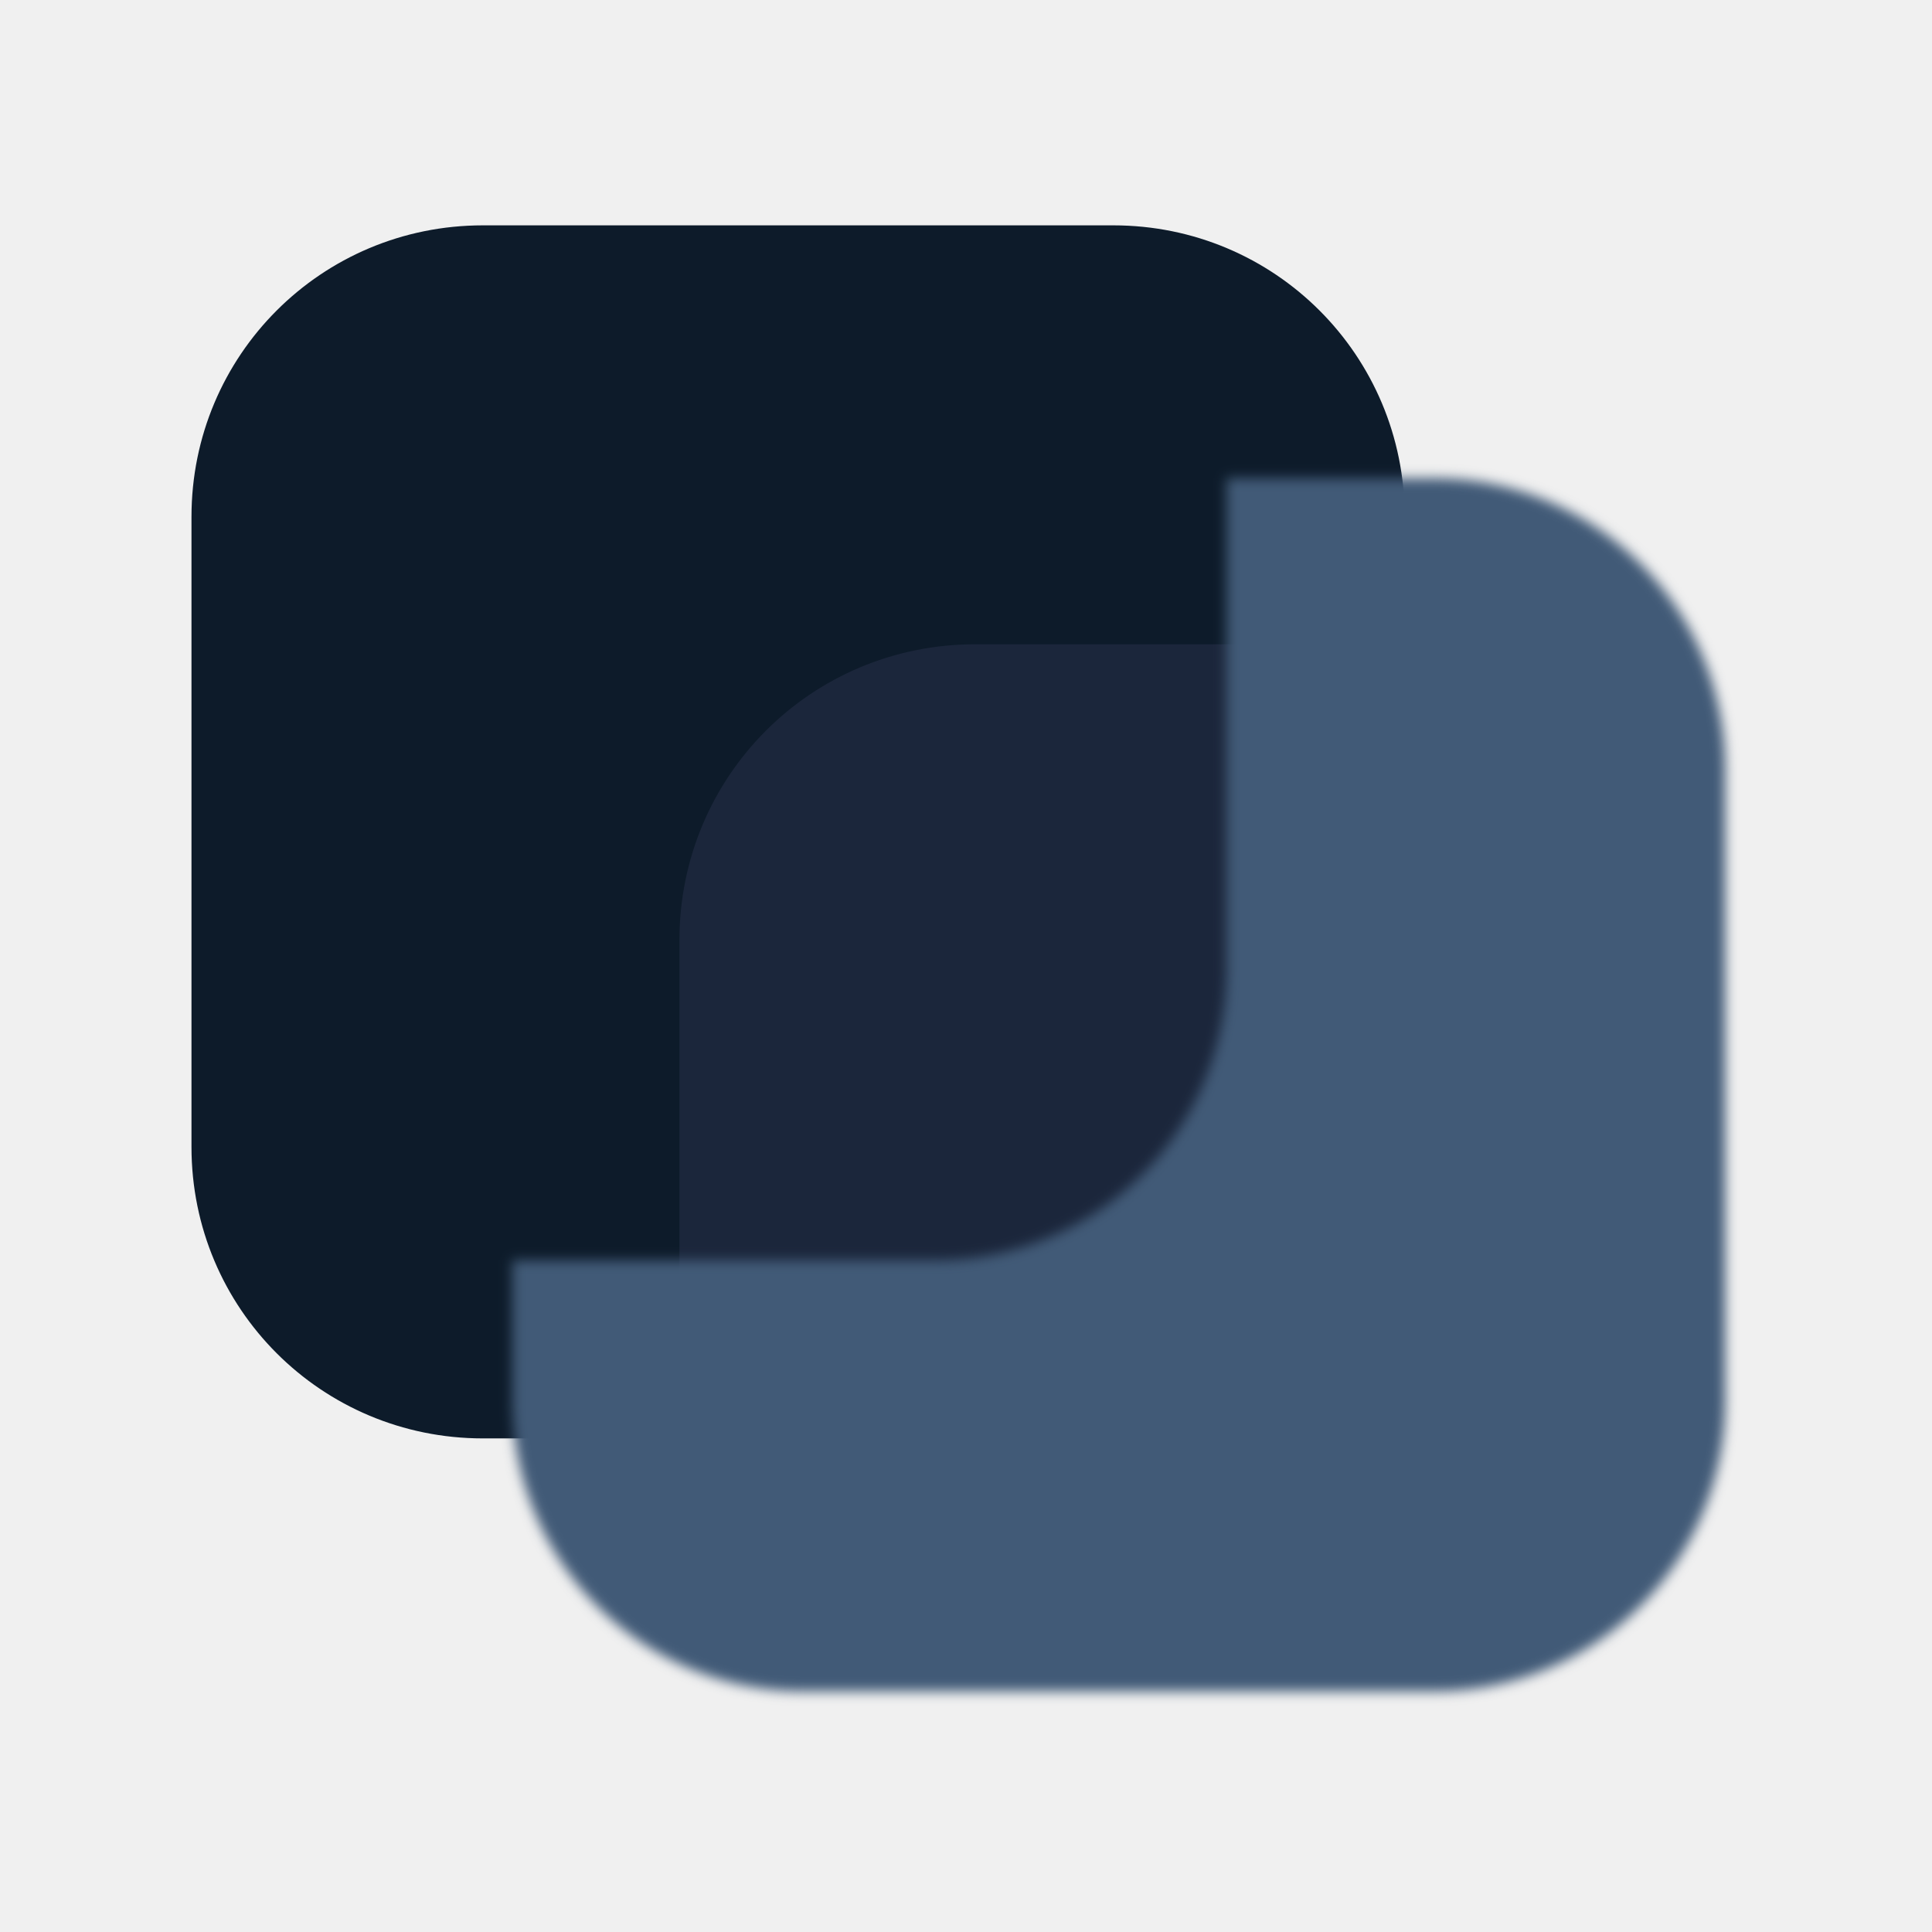
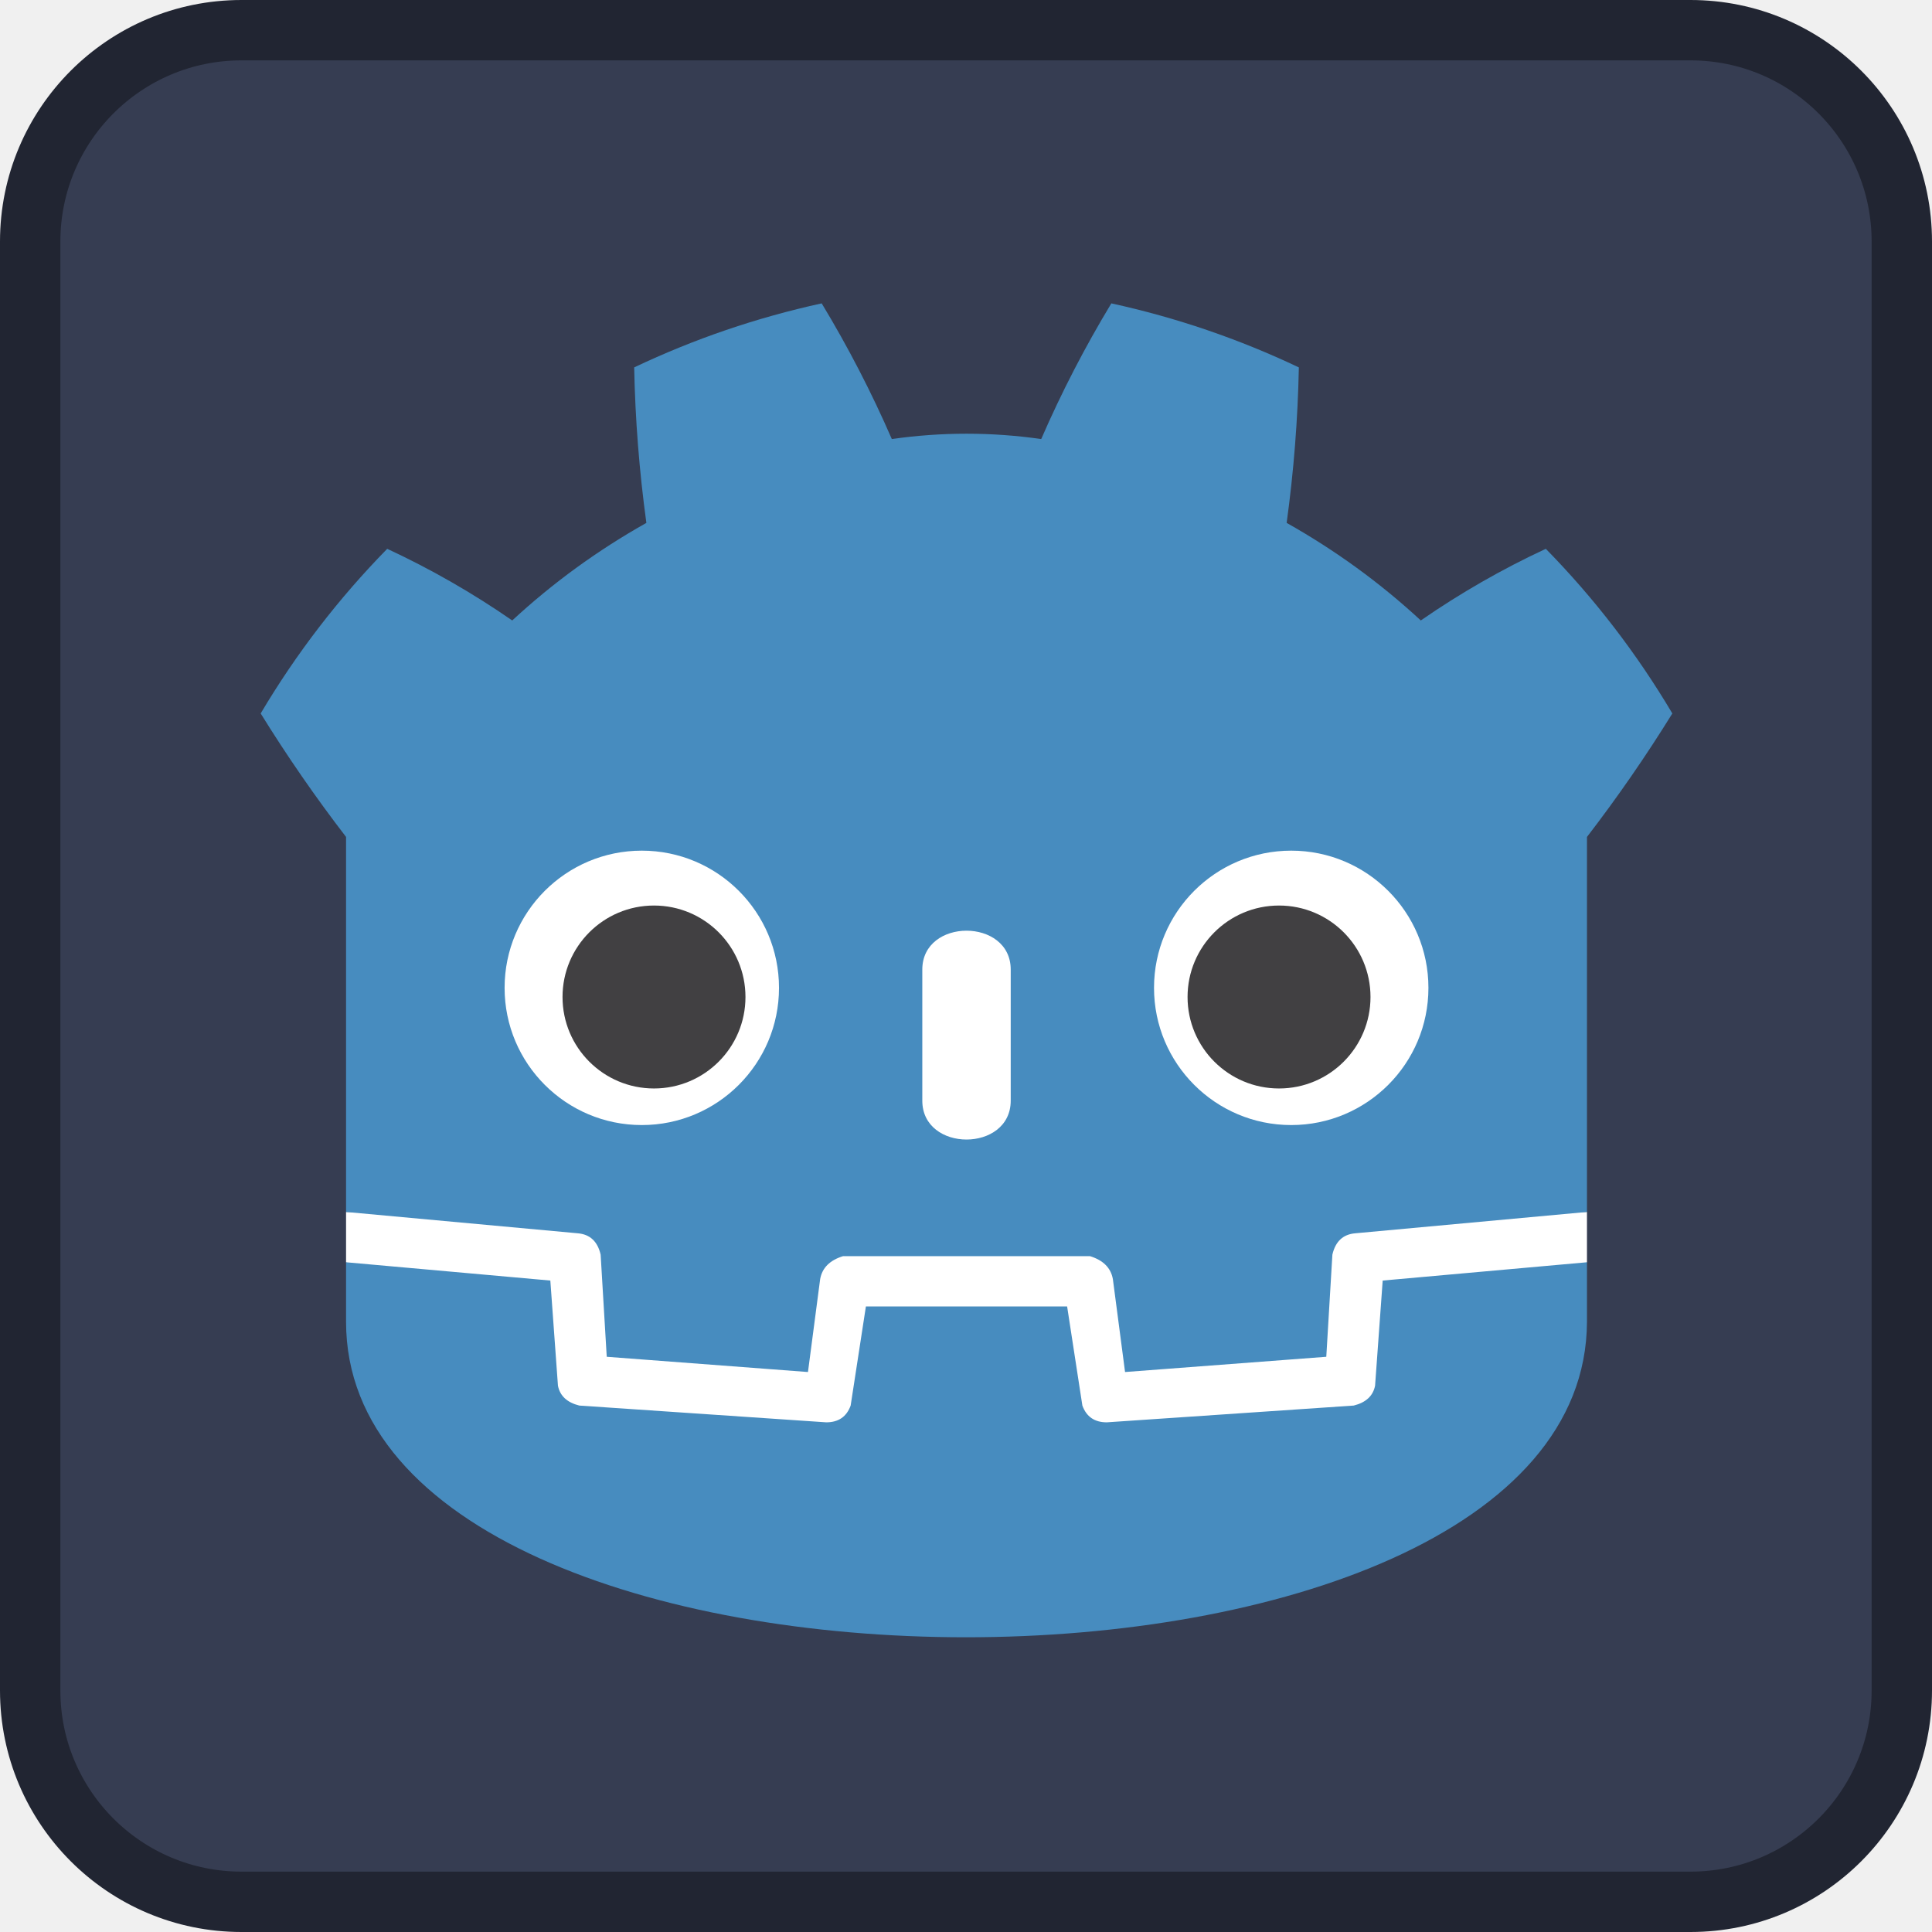
- <svg xmlns="http://www.w3.org/2000/svg" viewBox="0 0 32 32" fill="none" version="1.1" id="svg4">
-   <defs id="defs4">
-     <filter style="color-interpolation-filters:sRGB" id="filter6" x="-0.012" y="-0.012" width="1.025" height="1.025">
-       <feGaussianBlur stdDeviation="0.071" id="feGaussianBlur6" />
-     </filter>
-   </defs>
-   <g id="layer1" transform="translate(-4.859442,-3.68956)">
-     <path d="m 12.858,7.422 c -2.674,0 -4.827,2.153 -4.827,4.827 v 10.438 c 0,2.674 2.153,4.827 4.827,4.827 h 3.436 v -8.128 c 0,-2.674 2.15,-4.827 4.824,-4.827 h 7.008 v -2.31 c 0,-2.674 -2.153,-4.827 -4.827,-4.827 z" style="fill:#0d1b2a;fill-opacity:1;stroke-width:1.475" id="path4" />
-     <path d="m 28.126,14.361 h -7.115 c -2.715,0 -4.898,2.186 -4.898,4.901 v 8.253 h 7.112 c 2.715,0 4.901,-2.186 4.901,-4.901 z" style="opacity:1;fill:#1b263b;fill-opacity:1;stroke-width:1.497" id="path6" />
-     <path d="m 19.657,10.262 v 5.512 c 0,1.813 -1.46,3.273 -3.273,3.273 h -4.75 v 1.568 c 0,1.813 1.458,3.273 3.271,3.273 h 7.08 c 1.813,0 3.273,-1.46 3.273,-3.273 v -7.08 c 0,-1.813 -1.46,-3.273 -3.273,-3.273 z" style="fill:#415a77;fill-opacity:1;filter:url(#filter6)" id="path5" transform="matrix(1.474706,0,0,1.474706,-3.81208,-3.523352)" />
+ <svg xmlns="http://www.w3.org/2000/svg" width="128" height="128">
+   <rect width="124" height="124" x="2" y="2" fill="#363d52" stroke="#212532" stroke-width="4" rx="14" />
+   <g fill="#fff" transform="translate(12.322 12.322)scale(.101)">
+     <path d="M105 673v33q407 354 814 0v-33z" />
+     <path fill="#478cbf" d="m105 673 152 14q12 1 15 14l4 67 132 10 8-61q2-11 15-15h162q13 4 15 15l8 61 132-10 4-67q3-13 15-14l152-14V427q30-39 56-81-35-59-83-108-43 20-82 47-40-37-88-64 7-51 8-102-59-28-123-42-26 43-46 89-49-7-98 0-20-46-46-89-64 14-123 42 1 51 8 102-48 27-88 64-39-27-82-47-48 49-83 108 26 42 56 81zm0 33v39c0 276 813 276 814 0v-39l-134 12-5 69q-2 10-14 13l-162 11q-12 0-16-11l-10-65H446l-10 65q-4 11-16 11l-162-11q-12-3-14-13l-5-69z" />
+     <path d="M483 600c0 34 58 34 58 0v-86c0-34-58-34-58 0z" />
+     <circle cx="725" cy="526" r="90" />
+     <circle cx="299" cy="526" r="90" />
+   </g>
+   <g fill="#414042" transform="translate(12.322 12.322)scale(.101)">
+     <circle cx="307" cy="532" r="60" />
+     <circle cx="717" cy="532" r="60" />
  </g>
</svg>
